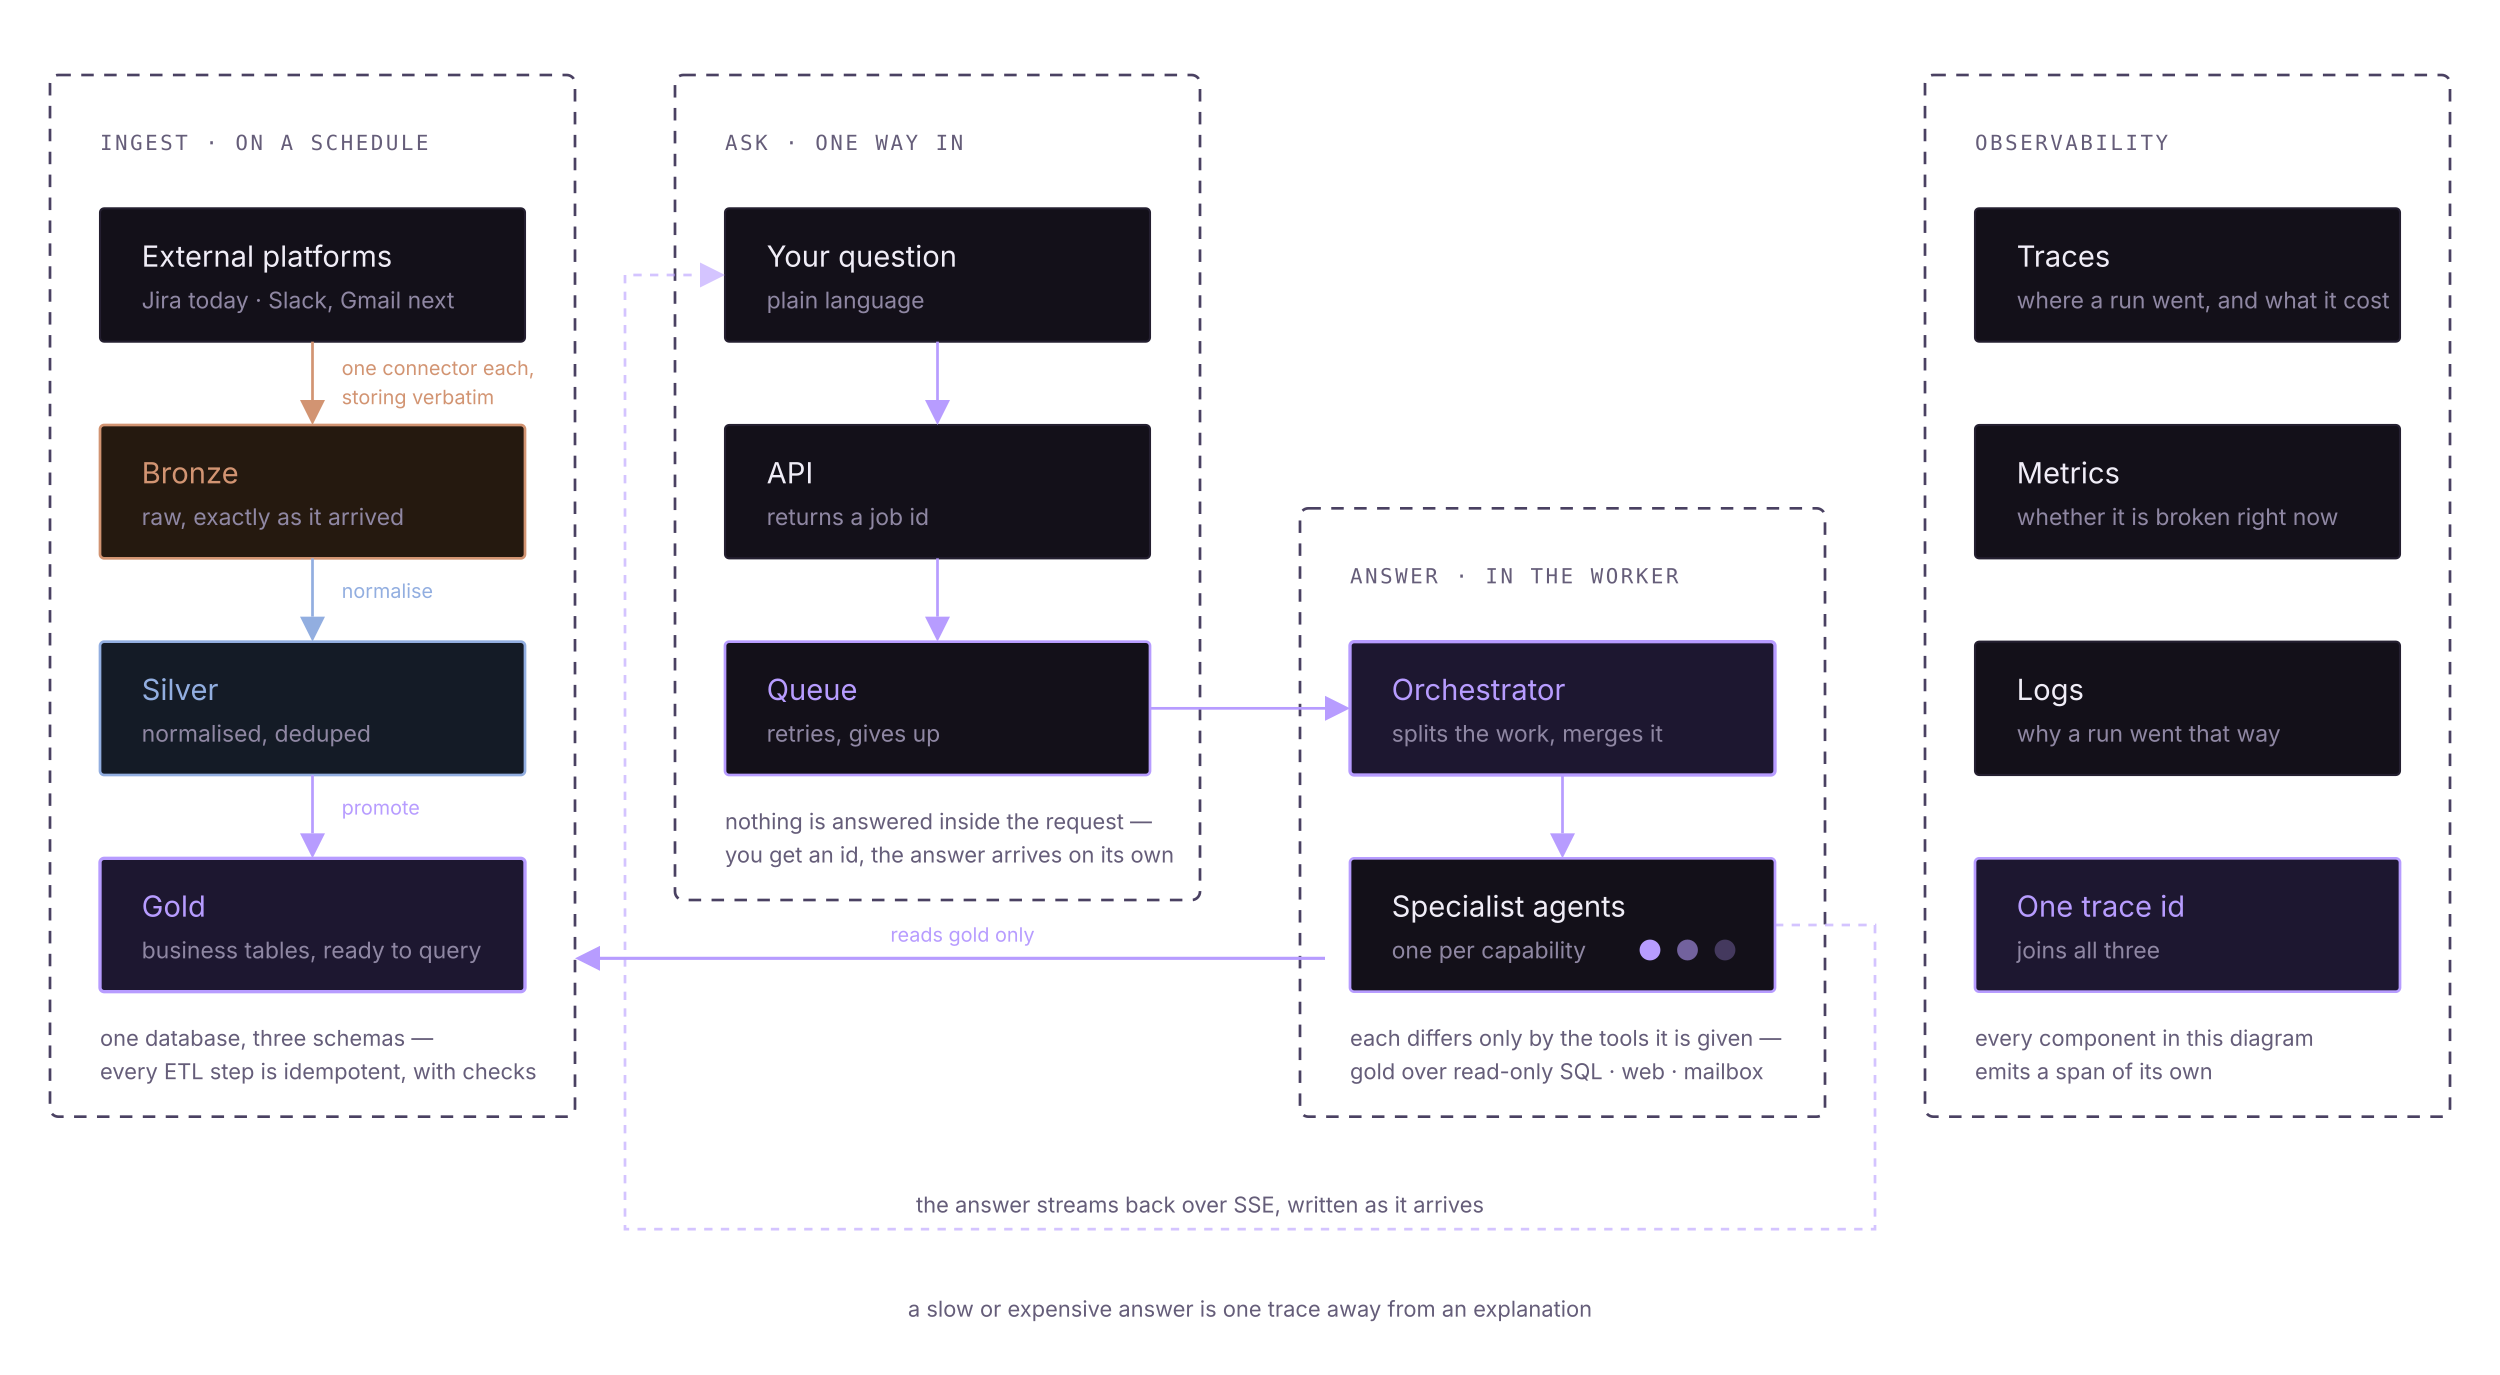
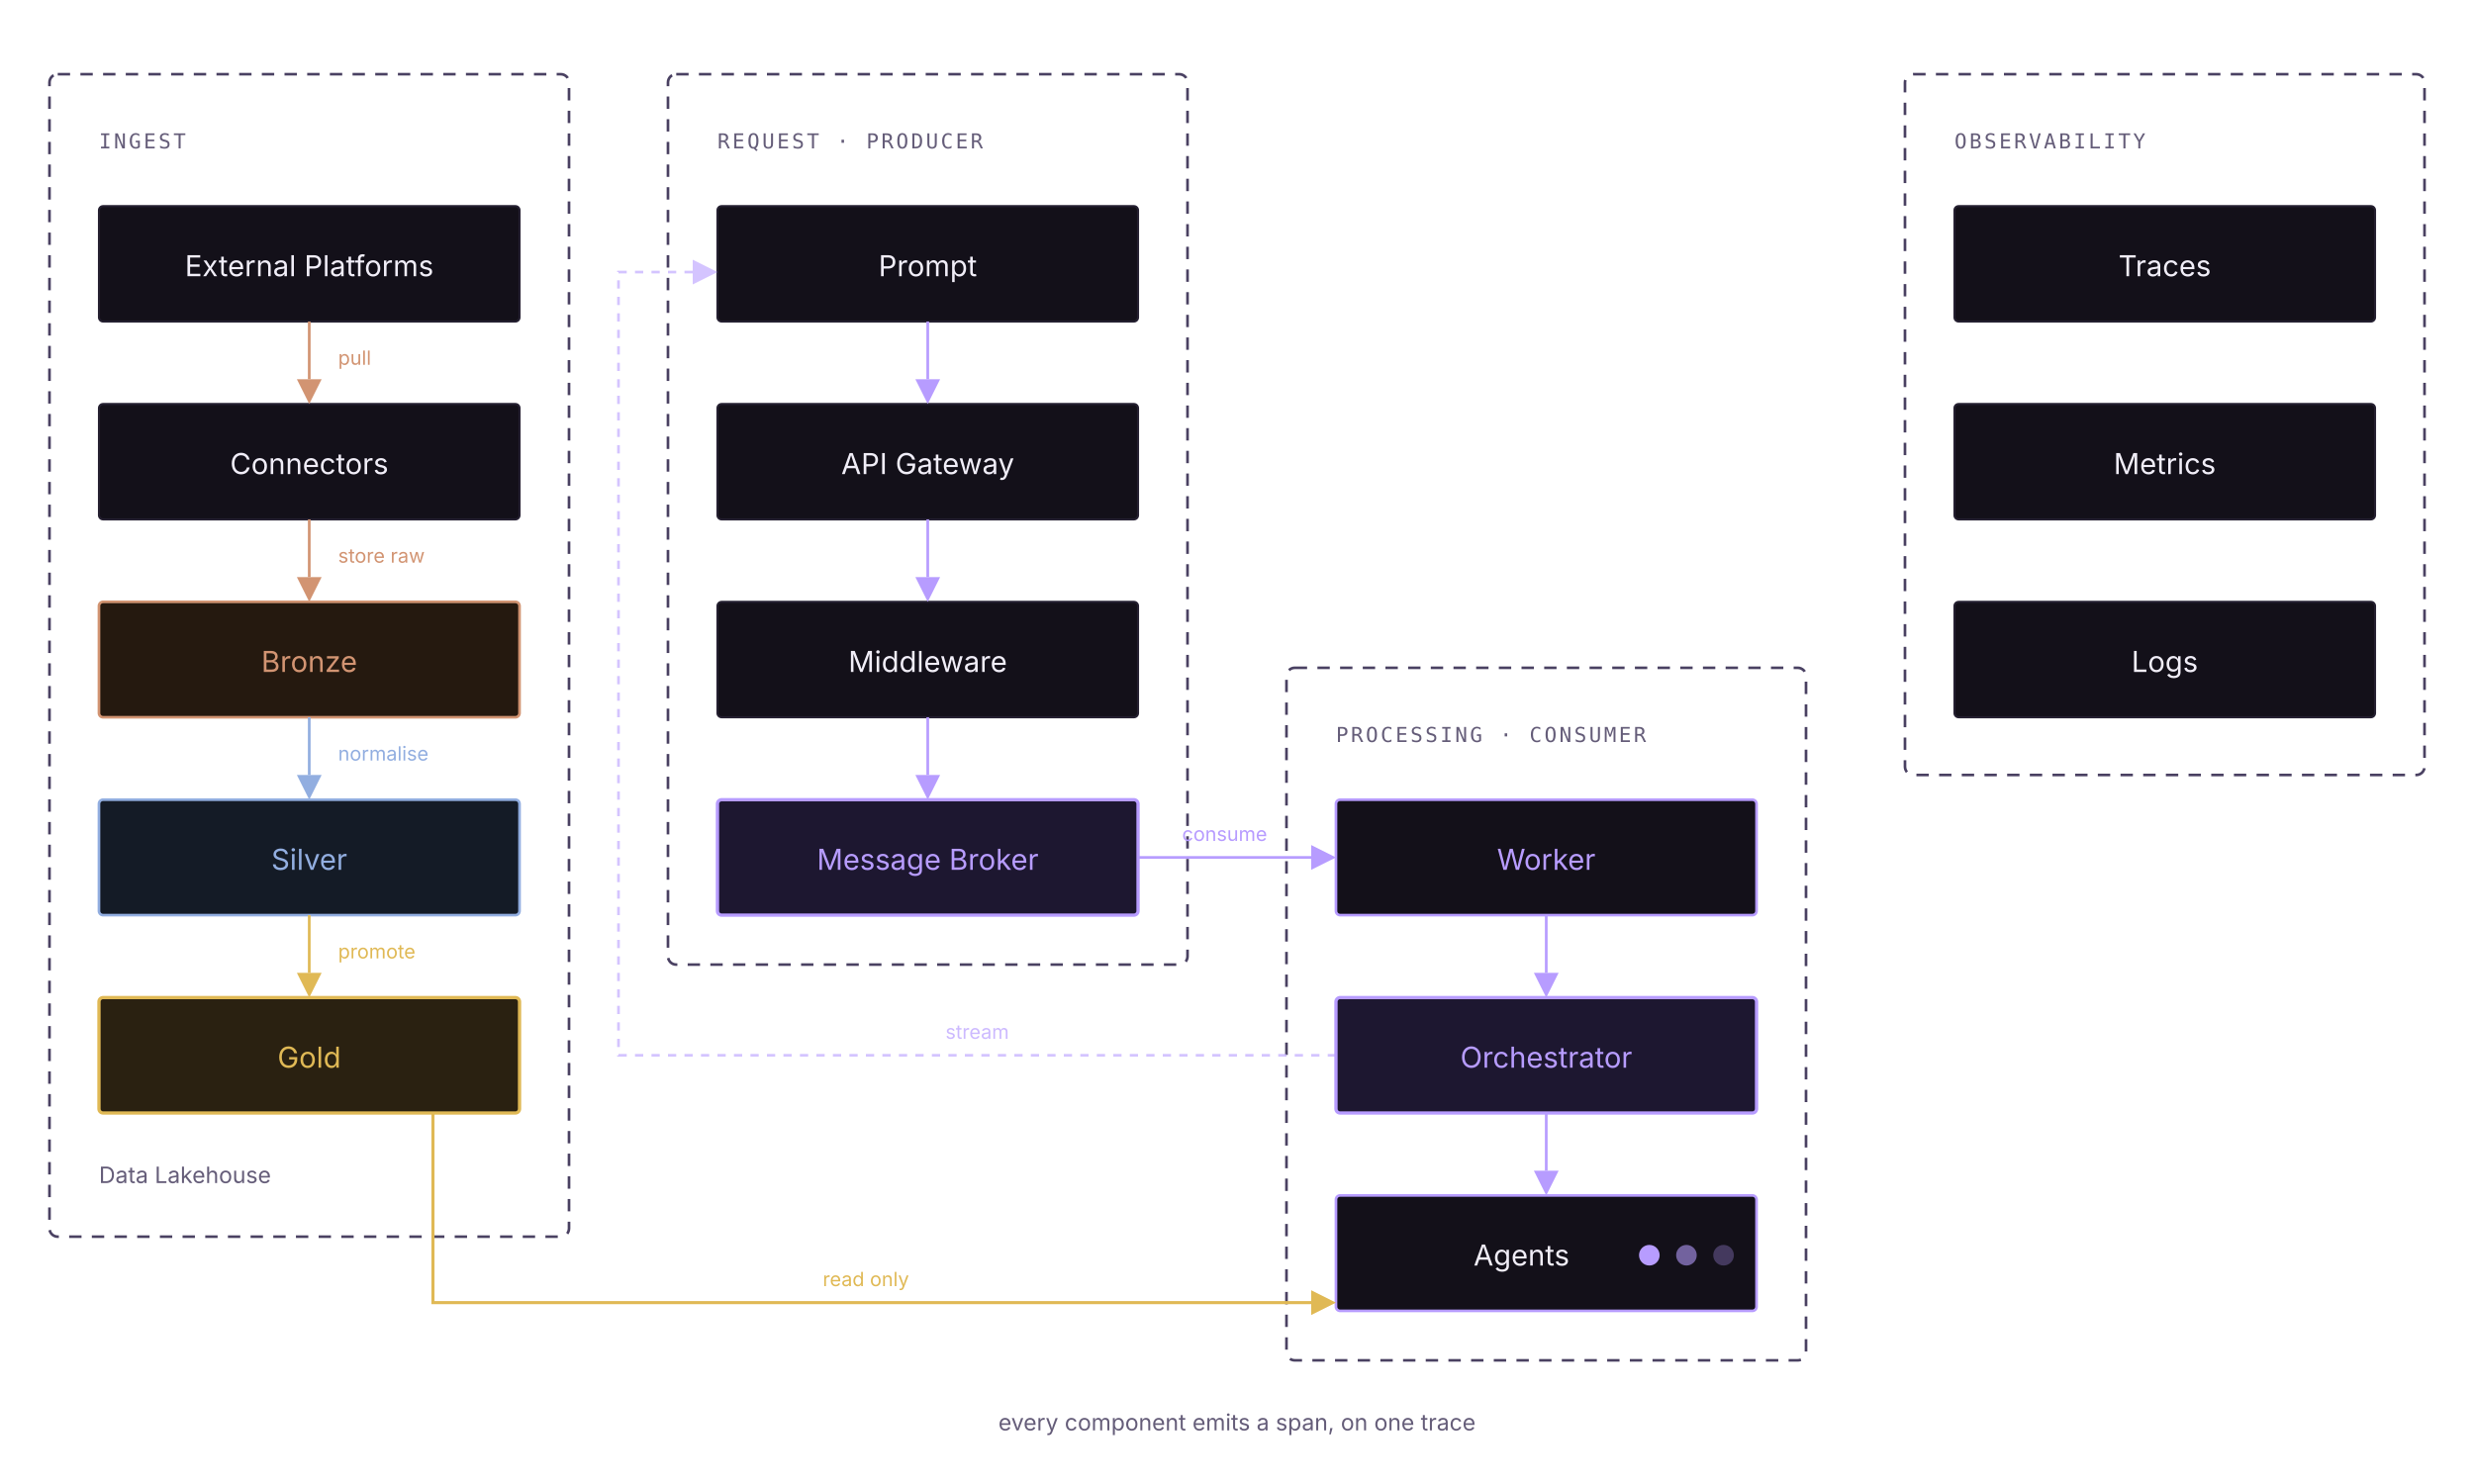
- <svg xmlns="http://www.w3.org/2000/svg" viewBox="0 0 1200 660" width="1200" height="660" role="img" aria-label="Mycel end to end, in four columns: a scheduler pulls each external platform through its own connector into a bronze raw layer, which the ETL pipeline normalises to silver and promotes to gold. A question posted to the API returns a job id and goes on a message queue; a worker pulls it, and an orchestrator delegates to whichever specialist agents can answer, reading gold only. The answer streams back over SSE. Every component emits a span, and traces, metrics and logs share one trace id.">
+ <svg xmlns="http://www.w3.org/2000/svg" viewBox="0 0 1200 720" width="1200" height="720" role="img" aria-label="Mycel at a glance, in four columns. Ingest: a scheduler drives connectors that pull each external platform into a bronze, silver and gold data lakehouse. Request: a prompt goes through the API gateway and its middleware, which publishes a job to the message broker and returns an id. Processing: a consumer picks the job up, an orchestrator delegates to specialist agents, and the agents read gold. The answer streams back to the client. Observability: traces, metrics and logs.">
  <g font-family="ui-sans-serif, system-ui, -apple-system, sans-serif">
-     <rect x="24" y="36" width="252" height="500" rx="4" fill="none" stroke="#4a4162" stroke-width="1.3" stroke-dasharray="6 5" />
-     <text x="48" y="72" font-family="ui-monospace, SFMono-Regular, Menlo, monospace" font-size="10" letter-spacing="1.2" fill="#655d79">INGEST · ON A SCHEDULE</text>
-     <rect x="48" y="100" width="204" height="64" rx="2" fill="#131019" stroke="#241f30" />
-     <text x="68" y="128" font-size="14" fill="#f0edf7">External platforms</text>
-     <text x="68" y="148" font-size="11" fill="#8f87a3">Jira today · Slack, Gmail next</text>
-     <rect x="48" y="204" width="204" height="64" rx="2" fill="#25190f" stroke="#d29472" stroke-width="1.3" />
-     <text x="68" y="232" font-size="14" fill="#d29472">Bronze</text>
-     <text x="68" y="252" font-size="11" fill="#8f87a3">raw, exactly as it arrived</text>
-     <rect x="48" y="308" width="204" height="64" rx="2" fill="#141b26" stroke="#92aee0" stroke-width="1.3" />
-     <text x="68" y="336" font-size="14" fill="#92aee0">Silver</text>
-     <text x="68" y="356" font-size="11" fill="#8f87a3">normalised, deduped</text>
-     <rect x="48" y="412" width="204" height="64" rx="2" fill="#1d1730" stroke="#b79cff" stroke-width="1.6" />
-     <text x="68" y="440" font-size="14" fill="#b79cff">Gold</text>
-     <text x="68" y="460" font-size="11" fill="#8f87a3">business tables, ready to query</text>
-     <text x="48" y="502" font-size="10.5" fill="#655d79">one database, three schemas —</text>
-     <text x="48" y="518" font-size="10.5" fill="#655d79">every ETL step is idempotent, with checks</text>
-     <rect x="324" y="36" width="252" height="396" rx="4" fill="none" stroke="#4a4162" stroke-width="1.3" stroke-dasharray="6 5" />
-     <text x="348" y="72" font-family="ui-monospace, SFMono-Regular, Menlo, monospace" font-size="10" letter-spacing="1.2" fill="#655d79">ASK · ONE WAY IN</text>
-     <rect x="348" y="100" width="204" height="64" rx="2" fill="#131019" stroke="#241f30" />
-     <text x="368" y="128" font-size="14" fill="#f0edf7">Your question</text>
-     <text x="368" y="148" font-size="11" fill="#8f87a3">plain language</text>
-     <rect x="348" y="204" width="204" height="64" rx="2" fill="#131019" stroke="#241f30" />
-     <text x="368" y="232" font-size="14" fill="#f0edf7">API</text>
-     <text x="368" y="252" font-size="11" fill="#8f87a3">returns a job id</text>
-     <rect x="348" y="308" width="204" height="64" rx="2" fill="#131019" stroke="#b79cff" stroke-width="1.3" />
-     <text x="368" y="336" font-size="14" fill="#b79cff">Queue</text>
-     <text x="368" y="356" font-size="11" fill="#8f87a3">retries, gives up</text>
-     <text x="348" y="398" font-size="10.5" fill="#655d79">nothing is answered inside the request —</text>
-     <text x="348" y="414" font-size="10.5" fill="#655d79">you get an id, the answer arrives on its own</text>
-     <rect x="624" y="244" width="252" height="292" rx="4" fill="none" stroke="#4a4162" stroke-width="1.3" stroke-dasharray="6 5" />
-     <text x="648" y="280" font-family="ui-monospace, SFMono-Regular, Menlo, monospace" font-size="10" letter-spacing="1.2" fill="#655d79">ANSWER · IN THE WORKER</text>
-     <rect x="648" y="308" width="204" height="64" rx="2" fill="#1d1730" stroke="#b79cff" stroke-width="1.6" />
-     <text x="668" y="336" font-size="14" fill="#b79cff">Orchestrator</text>
-     <text x="668" y="356" font-size="11" fill="#8f87a3">splits the work, merges it</text>
-     <rect x="648" y="412" width="204" height="64" rx="2" fill="#131019" stroke="#b79cff" stroke-width="1.3" />
-     <text x="668" y="440" font-size="14" fill="#f0edf7">Specialist agents</text>
-     <text x="668" y="460" font-size="11" fill="#8f87a3">one per capability</text>
+     <rect x="24" y="36" width="252" height="564" rx="4" fill="none" stroke="#4a4162" stroke-width="1.3" stroke-dasharray="6 5" />
+     <text x="48" y="72" font-family="ui-monospace, SFMono-Regular, Menlo, monospace" font-size="10" letter-spacing="1.2" fill="#655d79">INGEST</text>
+     <rect x="48" y="100" width="204" height="56" rx="2" fill="#131019" stroke="#241f30" />
+     <text x="150" y="134" font-size="14" fill="#f0edf7" text-anchor="middle">External Platforms</text>
+     <rect x="48" y="196" width="204" height="56" rx="2" fill="#131019" stroke="#241f30" />
+     <text x="150" y="230" font-size="14" fill="#f0edf7" text-anchor="middle">Connectors</text>
+     <rect x="48" y="292" width="204" height="56" rx="2" fill="#25190f" stroke="#d29472" stroke-width="1.3" />
+     <text x="150" y="326" font-size="14" fill="#d29472" text-anchor="middle">Bronze</text>
+     <rect x="48" y="388" width="204" height="56" rx="2" fill="#141b26" stroke="#92aee0" stroke-width="1.3" />
+     <text x="150" y="422" font-size="14" fill="#92aee0" text-anchor="middle">Silver</text>
+     <rect x="48" y="484" width="204" height="56" rx="2" fill="#2a2111" stroke="#e0b955" stroke-width="1.6" />
+     <text x="150" y="518" font-size="14" fill="#e0b955" text-anchor="middle">Gold</text>
+     <text x="48" y="574" font-size="11" fill="#655d79">Data Lakehouse</text>
+     <rect x="324" y="36" width="252" height="432" rx="4" fill="none" stroke="#4a4162" stroke-width="1.3" stroke-dasharray="6 5" />
+     <text x="348" y="72" font-family="ui-monospace, SFMono-Regular, Menlo, monospace" font-size="10" letter-spacing="1.2" fill="#655d79">REQUEST · PRODUCER</text>
+     <rect x="348" y="100" width="204" height="56" rx="2" fill="#131019" stroke="#241f30" />
+     <text x="450" y="134" font-size="14" fill="#f0edf7" text-anchor="middle">Prompt</text>
+     <rect x="348" y="196" width="204" height="56" rx="2" fill="#131019" stroke="#241f30" />
+     <text x="450" y="230" font-size="14" fill="#f0edf7" text-anchor="middle">API Gateway</text>
+     <rect x="348" y="292" width="204" height="56" rx="2" fill="#131019" stroke="#241f30" />
+     <text x="450" y="326" font-size="14" fill="#f0edf7" text-anchor="middle">Middleware</text>
+     <rect x="348" y="388" width="204" height="56" rx="2" fill="#1d1730" stroke="#b79cff" stroke-width="1.6" />
+     <text x="450" y="422" font-size="14" fill="#b79cff" text-anchor="middle">Message Broker</text>
+     <rect x="624" y="324" width="252" height="336" rx="4" fill="none" stroke="#4a4162" stroke-width="1.3" stroke-dasharray="6 5" />
+     <text x="648" y="360" font-family="ui-monospace, SFMono-Regular, Menlo, monospace" font-size="10" letter-spacing="1.2" fill="#655d79">PROCESSING · CONSUMER</text>
+     <rect x="648" y="388" width="204" height="56" rx="2" fill="#131019" stroke="#b79cff" stroke-width="1.3" />
+     <text x="750" y="422" font-size="14" fill="#b79cff" text-anchor="middle">Worker</text>
+     <rect x="648" y="484" width="204" height="56" rx="2" fill="#1d1730" stroke="#b79cff" stroke-width="1.6" />
+     <text x="750" y="518" font-size="14" fill="#b79cff" text-anchor="middle">Orchestrator</text>
+     <rect x="648" y="580" width="204" height="56" rx="2" fill="#131019" stroke="#b79cff" stroke-width="1.3" />
+     <text x="738" y="614" font-size="14" fill="#f0edf7" text-anchor="middle">Agents</text>
    <g fill="#b79cff">
-       <circle cx="792" cy="456" r="5" />
-       <circle cx="810" cy="456" r="5" opacity="0.58" />
-       <circle cx="828" cy="456" r="5" opacity="0.3" />
+       <circle cx="800" cy="609" r="5" />
+       <circle cx="818" cy="609" r="5" opacity="0.58" />
+       <circle cx="836" cy="609" r="5" opacity="0.3" />
    </g>
-     <text x="648" y="502" font-size="10.5" fill="#655d79">each differs only by the tools it is given —</text>
-     <text x="648" y="518" font-size="10.5" fill="#655d79">gold over read-only SQL · web · mailbox</text>
-     <rect x="924" y="36" width="252" height="500" rx="4" fill="none" stroke="#4a4162" stroke-width="1.3" stroke-dasharray="6 5" />
+     <rect x="924" y="36" width="252" height="340" rx="4" fill="none" stroke="#4a4162" stroke-width="1.3" stroke-dasharray="6 5" />
    <text x="948" y="72" font-family="ui-monospace, SFMono-Regular, Menlo, monospace" font-size="10" letter-spacing="1.2" fill="#655d79">OBSERVABILITY</text>
-     <rect x="948" y="100" width="204" height="64" rx="2" fill="#131019" stroke="#241f30" />
-     <text x="968" y="128" font-size="14" fill="#f0edf7">Traces</text>
-     <text x="968" y="148" font-size="11" fill="#8f87a3">where a run went, and what it cost</text>
-     <rect x="948" y="204" width="204" height="64" rx="2" fill="#131019" stroke="#241f30" />
-     <text x="968" y="232" font-size="14" fill="#f0edf7">Metrics</text>
-     <text x="968" y="252" font-size="11" fill="#8f87a3">whether it is broken right now</text>
-     <rect x="948" y="308" width="204" height="64" rx="2" fill="#131019" stroke="#241f30" />
-     <text x="968" y="336" font-size="14" fill="#f0edf7">Logs</text>
-     <text x="968" y="356" font-size="11" fill="#8f87a3">why a run went that way</text>
-     <rect x="948" y="412" width="204" height="64" rx="2" fill="#1d1730" stroke="#b79cff" stroke-width="1.3" />
-     <text x="968" y="440" font-size="14" fill="#b79cff">One trace id</text>
-     <text x="968" y="460" font-size="11" fill="#8f87a3">joins all three</text>
-     <text x="948" y="502" font-size="10.5" fill="#655d79">every component in this diagram</text>
-     <text x="948" y="518" font-size="10.5" fill="#655d79">emits a span of its own</text>
-     <path d="M150 164V192" fill="none" stroke="#d29472" stroke-width="1.3" />
-     <path d="M144 192 150 204 156 192z" fill="#d29472" />
-     <path d="M150 268V296" fill="none" stroke="#92aee0" stroke-width="1.3" />
-     <path d="M144 296 150 308 156 296z" fill="#92aee0" />
-     <path d="M150 372V400" fill="none" stroke="#b79cff" stroke-width="1.3" />
-     <path d="M144 400 150 412 156 400z" fill="#b79cff" />
+     <rect x="948" y="100" width="204" height="56" rx="2" fill="#131019" stroke="#241f30" />
+     <text x="1050" y="134" font-size="14" fill="#f0edf7" text-anchor="middle">Traces</text>
+     <rect x="948" y="196" width="204" height="56" rx="2" fill="#131019" stroke="#241f30" />
+     <text x="1050" y="230" font-size="14" fill="#f0edf7" text-anchor="middle">Metrics</text>
+     <rect x="948" y="292" width="204" height="56" rx="2" fill="#131019" stroke="#241f30" />
+     <text x="1050" y="326" font-size="14" fill="#f0edf7" text-anchor="middle">Logs</text>
+     <g fill="none" stroke="#d29472" stroke-width="1.3">
+       <path d="M150 156V184" />
+       <path d="M150 252V280" />
+     </g>
+     <g fill="#d29472">
+       <path d="M144 184 150 196 156 184z" />
+       <path d="M144 280 150 292 156 280z" />
+     </g>
+     <path d="M150 348V376" fill="none" stroke="#92aee0" stroke-width="1.3" />
+     <path d="M144 376 150 388 156 376z" fill="#92aee0" />
+     <path d="M150 444V472" fill="none" stroke="#e0b955" stroke-width="1.3" />
+     <path d="M144 472 150 484 156 472z" fill="#e0b955" />
    <g font-size="9.5">
-       <text x="164" y="180" fill="#d29472">one connector each,</text>
-       <text x="164" y="194" fill="#d29472">storing verbatim</text>
-       <text x="164" y="287" fill="#92aee0">normalise</text>
-       <text x="164" y="391" fill="#b79cff">promote</text>
+       <text x="164" y="177" fill="#d29472">pull</text>
+       <text x="164" y="273" fill="#d29472">store raw</text>
+       <text x="164" y="369" fill="#92aee0">normalise</text>
+       <text x="164" y="465" fill="#e0b955">promote</text>
    </g>
    <g fill="none" stroke="#b79cff" stroke-width="1.3">
-       <path d="M450 164V192" />
-       <path d="M450 268V296" />
-       <path d="M552 340H636" />
-       <path d="M750 372V400" />
+       <path d="M450 156V184" />
+       <path d="M450 252V280" />
+       <path d="M450 348V376" />
+       <path d="M552 416H636" />
+       <path d="M750 444V472" />
+       <path d="M750 540V568" />
    </g>
    <g fill="#b79cff">
-       <path d="M444 192 450 204 456 192z" />
-       <path d="M444 296 450 308 456 296z" />
-       <path d="M636 334 648 340 636 346z" />
-       <path d="M744 400 750 412 756 400z" />
+       <path d="M444 184 450 196 456 184z" />
+       <path d="M444 280 450 292 456 280z" />
+       <path d="M444 376 450 388 456 376z" />
+       <path d="M636 410 648 416 636 422z" />
+       <path d="M744 472 750 484 756 472z" />
+       <path d="M744 568 750 580 756 568z" />
    </g>
-     <path d="M636 460H288" fill="none" stroke="#b79cff" stroke-width="1.5" />
-     <path d="M288 454 276 460 288 466z" fill="#b79cff" />
-     <text x="462" y="452" font-size="9.5" fill="#b79cff" text-anchor="middle">reads gold only</text>
+     <text x="594" y="408" font-size="9.5" fill="#b79cff" text-anchor="middle">consume</text>
+     <path d="M210 540V632H636" fill="none" stroke="#e0b955" stroke-width="1.5" />
+     <path d="M636 626 648 632 636 638z" fill="#e0b955" />
+     <text x="420" y="624" font-size="9.5" fill="#e0b955" text-anchor="middle">read only</text>
    <g fill="none" stroke="#b79cff" stroke-width="1.3" stroke-dasharray="4 4" opacity="0.6">
-       <path d="M852 444H900V590H300V132H336" />
+       <path d="M648 512H300V132H336" />
    </g>
    <path d="M336 126 348 132 336 138z" fill="#b79cff" opacity="0.6" />
-     <text x="576" y="582" font-size="10.5" fill="#655d79" text-anchor="middle">the answer streams back over SSE, written as it arrives</text>
-     <text x="600" y="632" font-size="10.5" fill="#655d79" text-anchor="middle">a slow or expensive answer is one trace away from an explanation</text>
+     <text x="474" y="504" font-size="9.5" fill="#b79cff" opacity="0.7" text-anchor="middle">stream</text>
+     <text x="600" y="694" font-size="11" fill="#655d79" text-anchor="middle">every component emits a span, on one trace</text>
  </g>
</svg>
